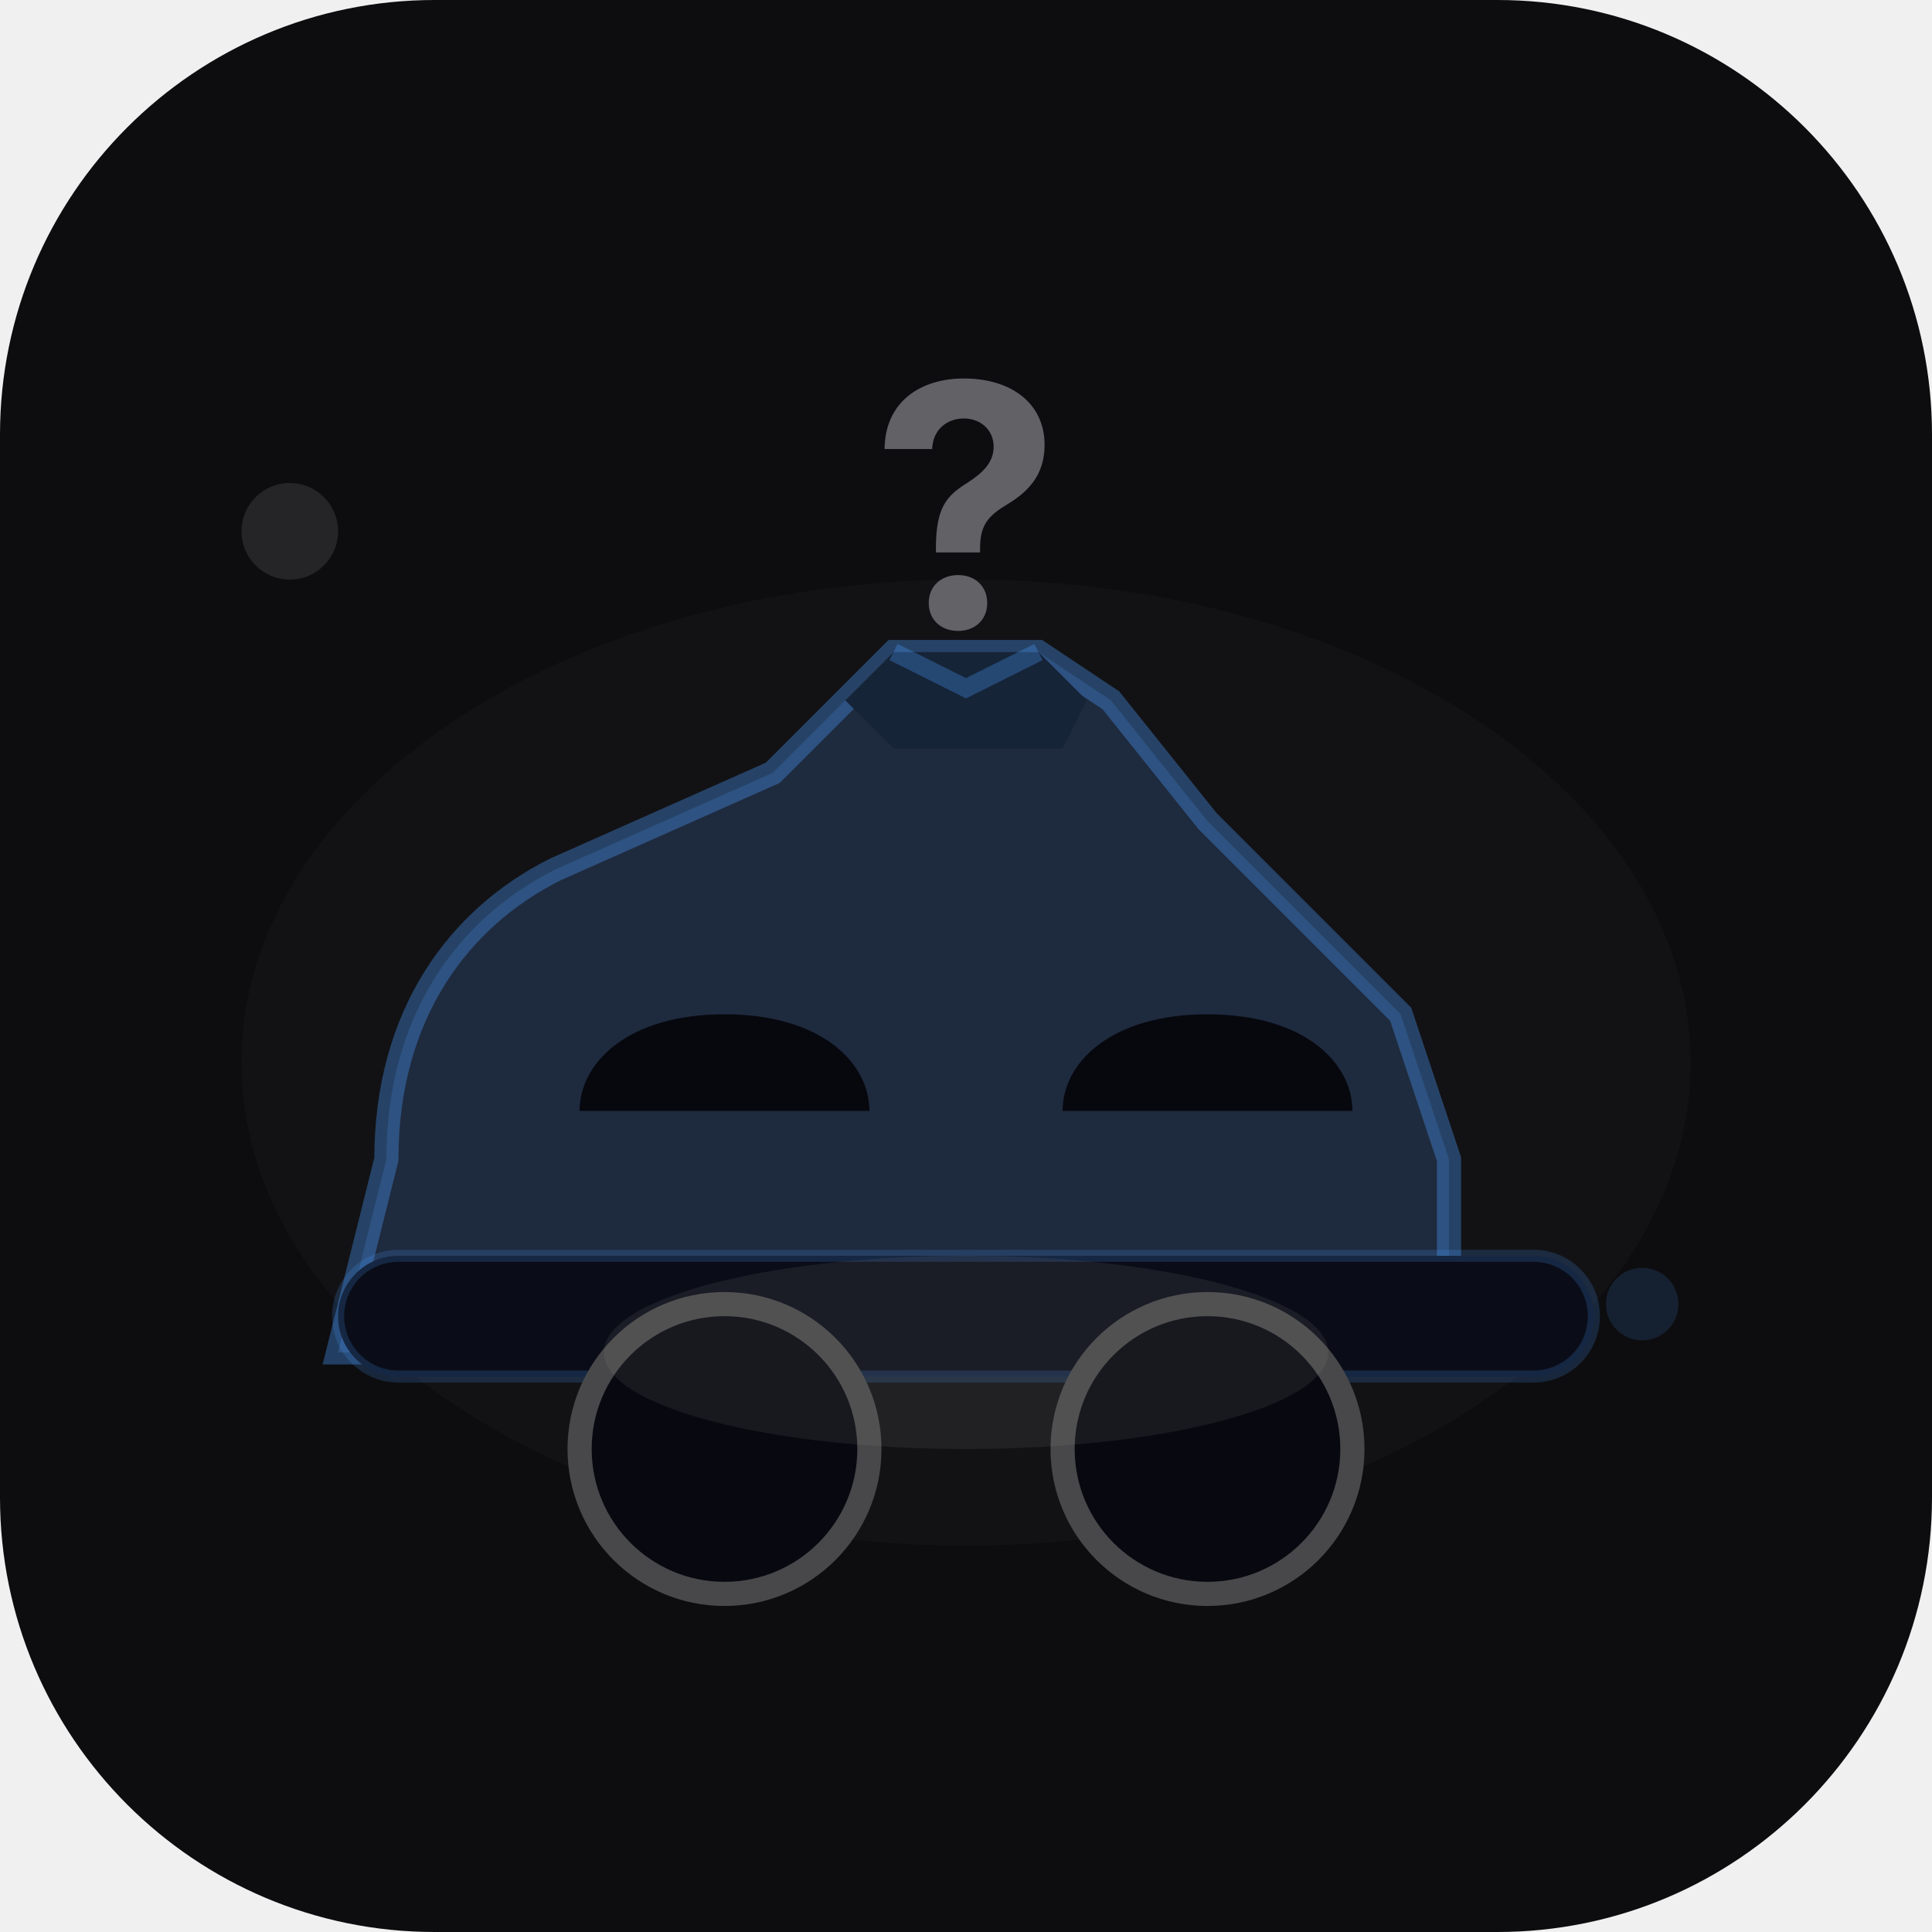
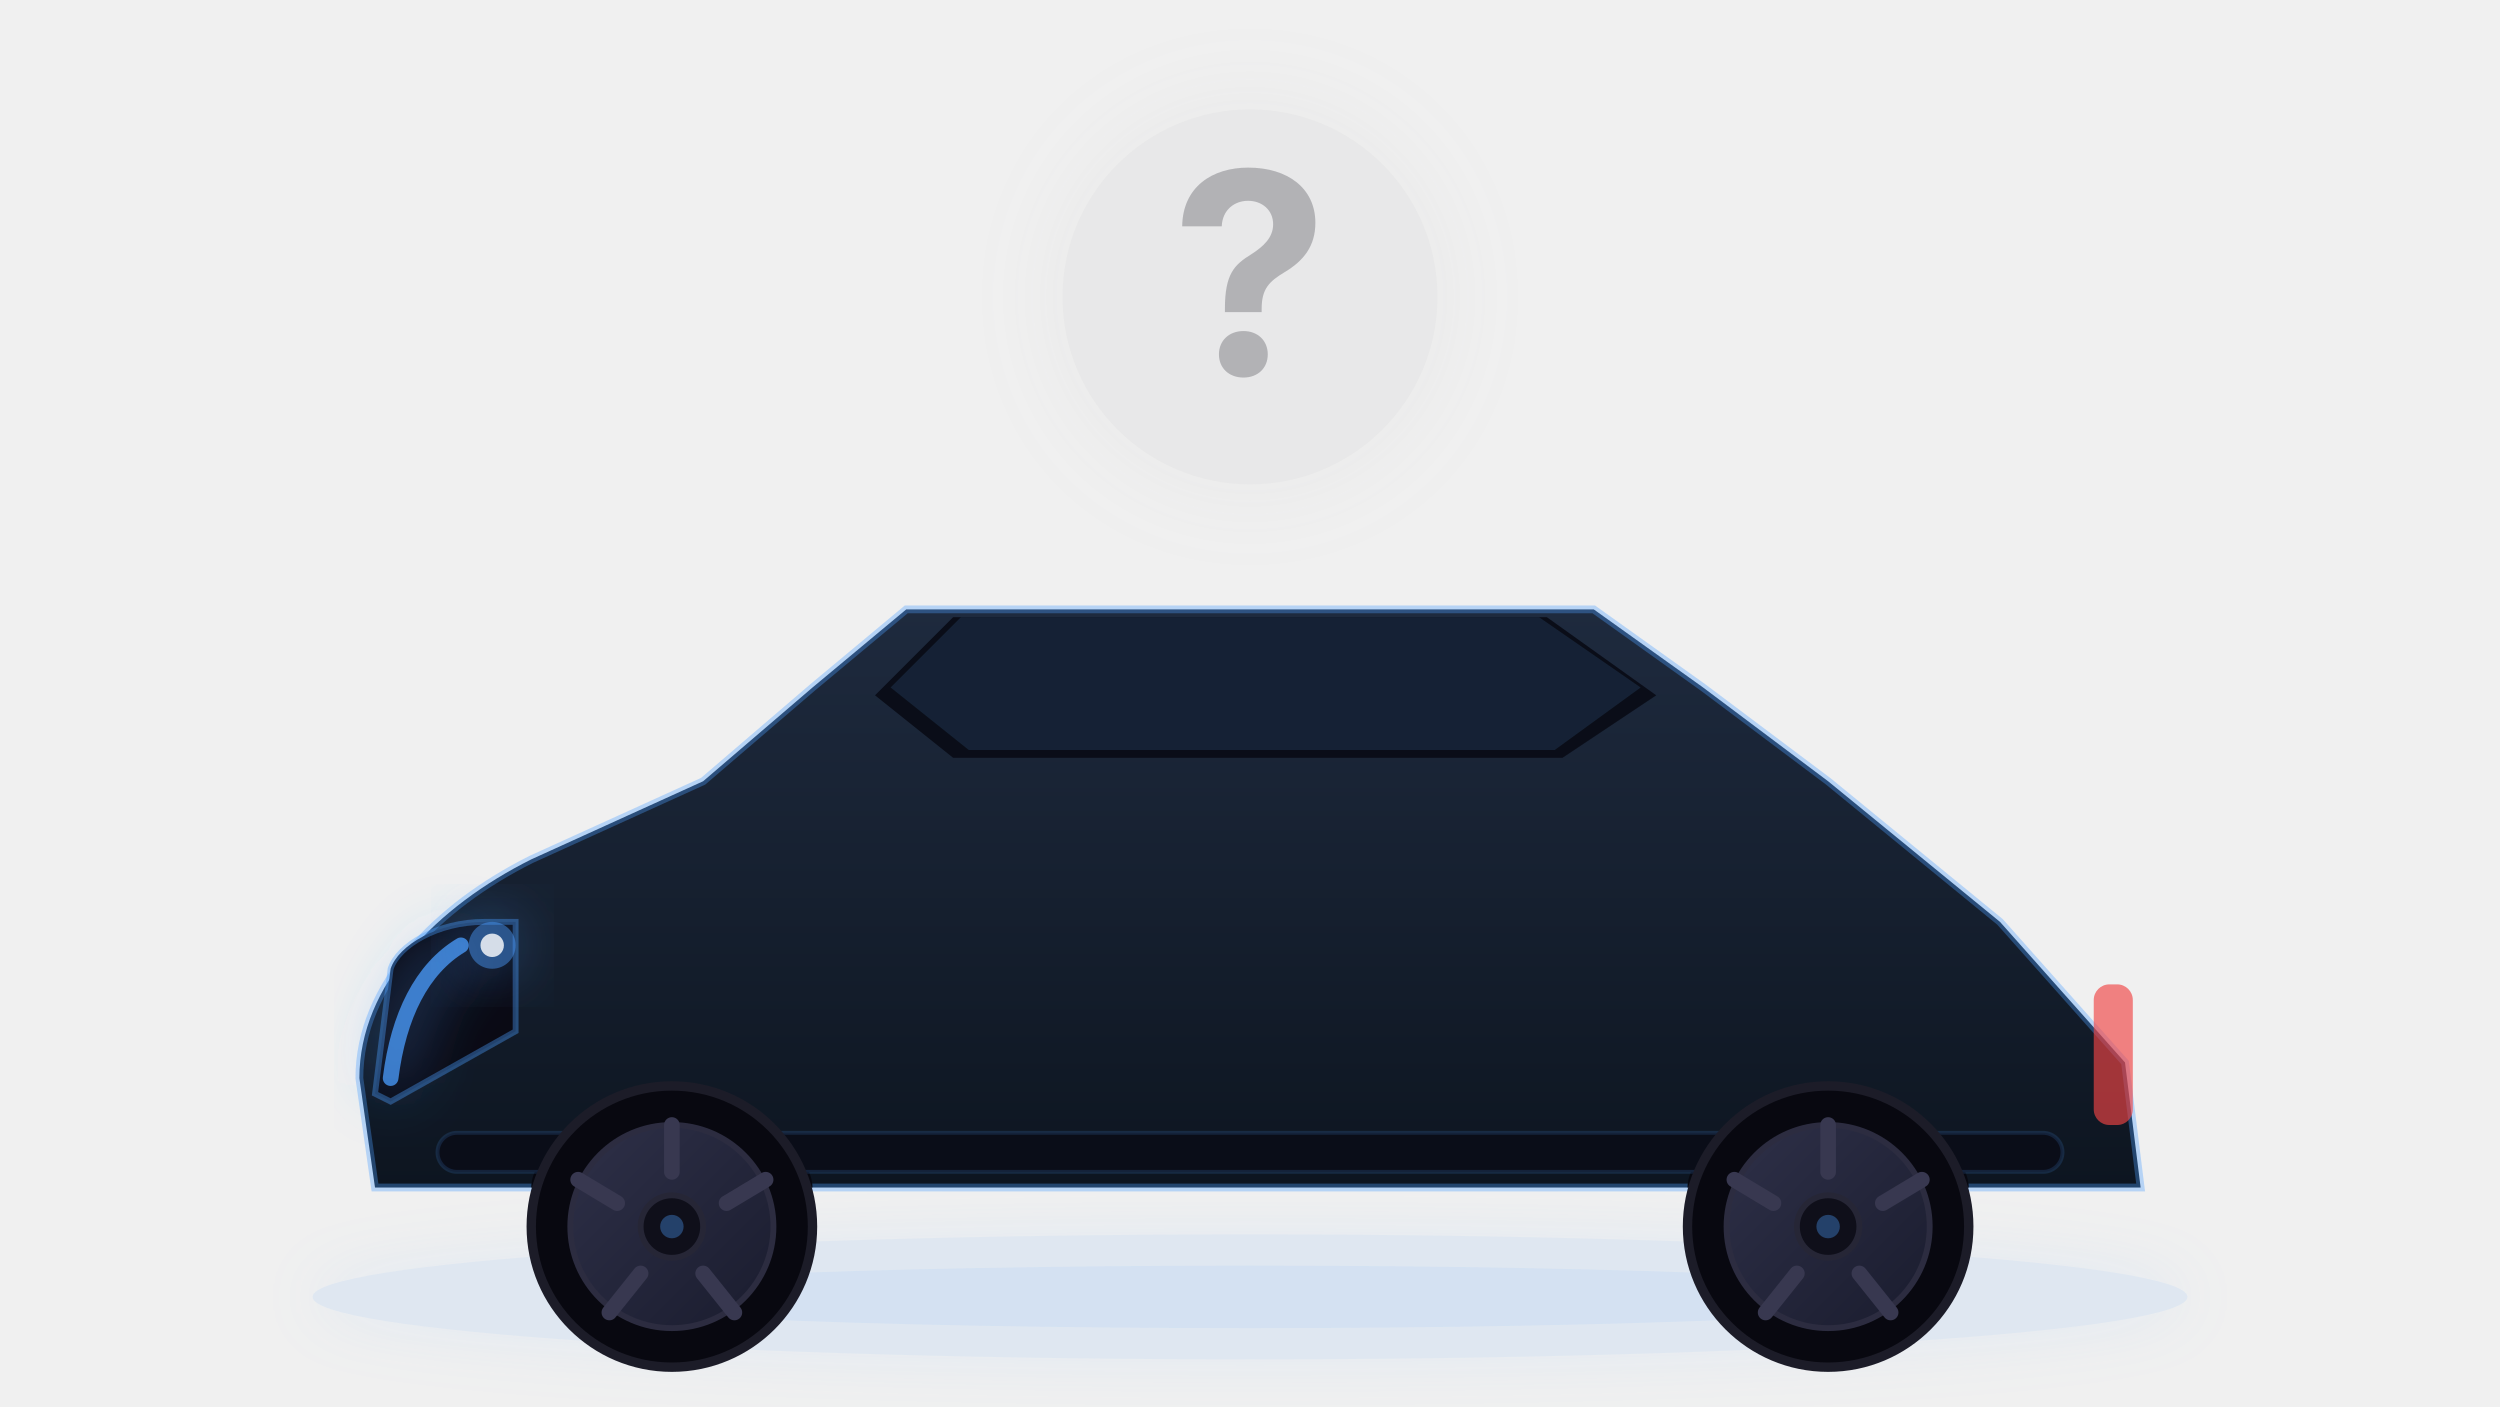
- <svg xmlns="http://www.w3.org/2000/svg" viewBox="0 0 80 80" width="100%" height="100%">
-   <rect width="80" height="80" rx="18" fill="#0D0D10" />
-   <ellipse cx="40" cy="44" rx="30" ry="20" fill="#8E8E93" opacity="0.04" />
-   <path d="M14 56 L16 48 C16 42 19 38 23 36 L32 32 L35 29 L37 27 L43 27 L46 29 L50 34 L58 42 L60 48 L60 56 Z" fill="#1E2A3E" stroke="#4B9EFF" stroke-width="1" stroke-opacity="0.35" />
-   <path d="M24 46 C24 44 26 42 30 42 C34 42 36 44 36 46 Z" fill="#07080E" />
-   <path d="M44 46 C44 44 46 42 50 42 C54 42 56 44 56 46 Z" fill="#07080E" />
-   <path d="M35 29 L37 27 L43 27 L45 29 L44 31 L37 31 Z" fill="#162438" />
-   <path d="M37 27 L40 28.5 L43 27" fill="none" stroke="#4B9EFF" stroke-width="0.75" stroke-opacity="0.3" />
-   <rect x="14" y="52" width="52" height="5" rx="2.5" fill="#0A0D18" stroke="#4B9EFF" stroke-width="0.5" stroke-opacity="0.18" />
-   <circle cx="30" cy="60" r="6" fill="#080810" stroke="#48484A" stroke-width="1" />
-   <circle cx="50" cy="60" r="6" fill="#080810" stroke="#48484A" stroke-width="1" />
-   <ellipse cx="40" cy="56" rx="15" ry="4" fill="#8E8E93" opacity="0.12" />
-   <text x="40" y="26" text-anchor="middle" font-size="14" font-weight="700" fill="#8E8E93" opacity="0.65" font-family="system-ui, -apple-system, sans-serif">?</text>
-   <circle cx="12" cy="22" r="2" fill="#8E8E93" opacity="0.18" />
-   <circle cx="68" cy="54" r="1.5" fill="#4B9EFF" opacity="0.14" />
+ <svg xmlns="http://www.w3.org/2000/svg" viewBox="0 0 320 180" width="100%" height="100%">
+   <defs>
+     <linearGradient id="carGrad" x1="0" y1="0" x2="0" y2="1">
+       <stop offset="0%" stop-color="#1E2A3E" />
+       <stop offset="100%" stop-color="#0D1520" />
+     </linearGradient>
+     <linearGradient id="rimGrad" x1="0" y1="0" x2="1" y2="1">
+       <stop offset="0%" stop-color="#2E3048" />
+       <stop offset="100%" stop-color="#1A1C2E" />
+     </linearGradient>
+     <filter id="gBlue" x="-80%" y="-80%" width="260%" height="260%">
+       <feGaussianBlur in="SourceGraphic" stdDeviation="4" result="b" />
+       <feMerge>
+         <feMergeNode in="b" />
+         <feMergeNode in="SourceGraphic" />
+       </feMerge>
+     </filter>
+     <filter id="gGrey" x="-80%" y="-80%" width="260%" height="260%">
+       <feGaussianBlur in="SourceGraphic" stdDeviation="6" result="b" />
+       <feMerge>
+         <feMergeNode in="b" />
+         <feMergeNode in="SourceGraphic" />
+       </feMerge>
+     </filter>
+   </defs>
+   <ellipse cx="160" cy="166" rx="120" ry="8" fill="#4B9EFF" opacity="0.10" filter="url(#gBlue)" />
+   <ellipse cx="160" cy="166" rx="90" ry="4" fill="#4B9EFF" opacity="0.08" />
+   <path d="M 48,152 L 46,138 C 46,126 56,116 68,110 L 90,100 L 104,88 L 116,78 L 204,78 L 218,88 L 234,100 L 256,118 L 272,136 L 274,152 Z" fill="url(#carGrad)" stroke="#4B9EFF" stroke-width="1" stroke-opacity="0.35" />
+   <path d="M 68,152 C 68,148 74,142 86,142 C 98,142 104,148 104,152 Z" fill="#070810" />
+   <path d="M 216,152 C 216,148 222,142 234,142 C 246,142 252,148 252,152 Z" fill="#070810" />
+   <rect x="56" y="145" width="208" height="5" rx="2.5" fill="#0A0D18" stroke="#4B9EFF" stroke-width="0.5" stroke-opacity="0.15" />
+   <path d="M 112,89 L 122,79 L 198,79 L 212,89 L 200,97 L 122,97 Z" fill="#0A0D18" />
+   <path d="M 114,88 L 123,79 L 197,79 L 210,88 L 199,96 L 124,96 Z" fill="#162438" opacity="0.9" />
+   <path d="M 48,140 L 50,124 C 51,121 56,118 62,118 L 66,118 L 66,132 L 50,141 Z" fill="#0A0A14" stroke="#4B9EFF" stroke-width="0.75" stroke-opacity="0.38" />
+   <path d="M 50,138 C 51,130 54,124 59,121" fill="none" stroke="#4B9EFF" stroke-width="2" stroke-linecap="round" stroke-opacity="0.75" filter="url(#gBlue)" />
+   <circle cx="63" cy="121" r="3" fill="#4B9EFF" opacity="0.5" filter="url(#gBlue)" />
+   <circle cx="63" cy="121" r="1.5" fill="#FFF" opacity="0.8" />
+   <rect x="268" y="126" width="5" height="18" rx="2" fill="#EF4444" opacity="0.65" />
+   <circle cx="86" cy="157" r="18" fill="#080810" stroke="#1C1C28" stroke-width="1.2" />
+   <circle cx="86" cy="157" r="13" fill="url(#rimGrad)" stroke="#2C2C40" stroke-width="0.75" />
+   <g stroke="#383850" stroke-width="2" stroke-linecap="round">
+     <line x1="86" y1="144" x2="86" y2="150" />
+     <line x1="98" y1="151" x2="93" y2="154" />
+     <line x1="94" y1="168" x2="90" y2="163" />
+     <line x1="78" y1="168" x2="82" y2="163" />
+     <line x1="74" y1="151" x2="79" y2="154" />
+   </g>
+   <circle cx="86" cy="157" r="4" fill="#0F0F1A" stroke="#262636" stroke-width="0.75" />
+   <circle cx="86" cy="157" r="1.5" fill="#4B9EFF" opacity="0.35" />
+   <circle cx="234" cy="157" r="18" fill="#080810" stroke="#1C1C28" stroke-width="1.2" />
+   <circle cx="234" cy="157" r="13" fill="url(#rimGrad)" stroke="#2C2C40" stroke-width="0.75" />
+   <g stroke="#383850" stroke-width="2" stroke-linecap="round">
+     <line x1="234" y1="144" x2="234" y2="150" />
+     <line x1="246" y1="151" x2="241" y2="154" />
+     <line x1="242" y1="168" x2="238" y2="163" />
+     <line x1="226" y1="168" x2="230" y2="163" />
+     <line x1="222" y1="151" x2="227" y2="154" />
+   </g>
+   <circle cx="234" cy="157" r="4" fill="#0F0F1A" stroke="#262636" stroke-width="0.75" />
+   <circle cx="234" cy="157" r="1.5" fill="#4B9EFF" opacity="0.35" />
+   <circle cx="160" cy="38" r="24" fill="#8E8E93" opacity="0.08" filter="url(#gGrey)" />
+   <text x="160" y="48" text-anchor="middle" font-size="36" font-weight="700" fill="#8E8E93" opacity="0.60" font-family="-apple-system, 'Helvetica Neue', sans-serif">?</text>
</svg>
